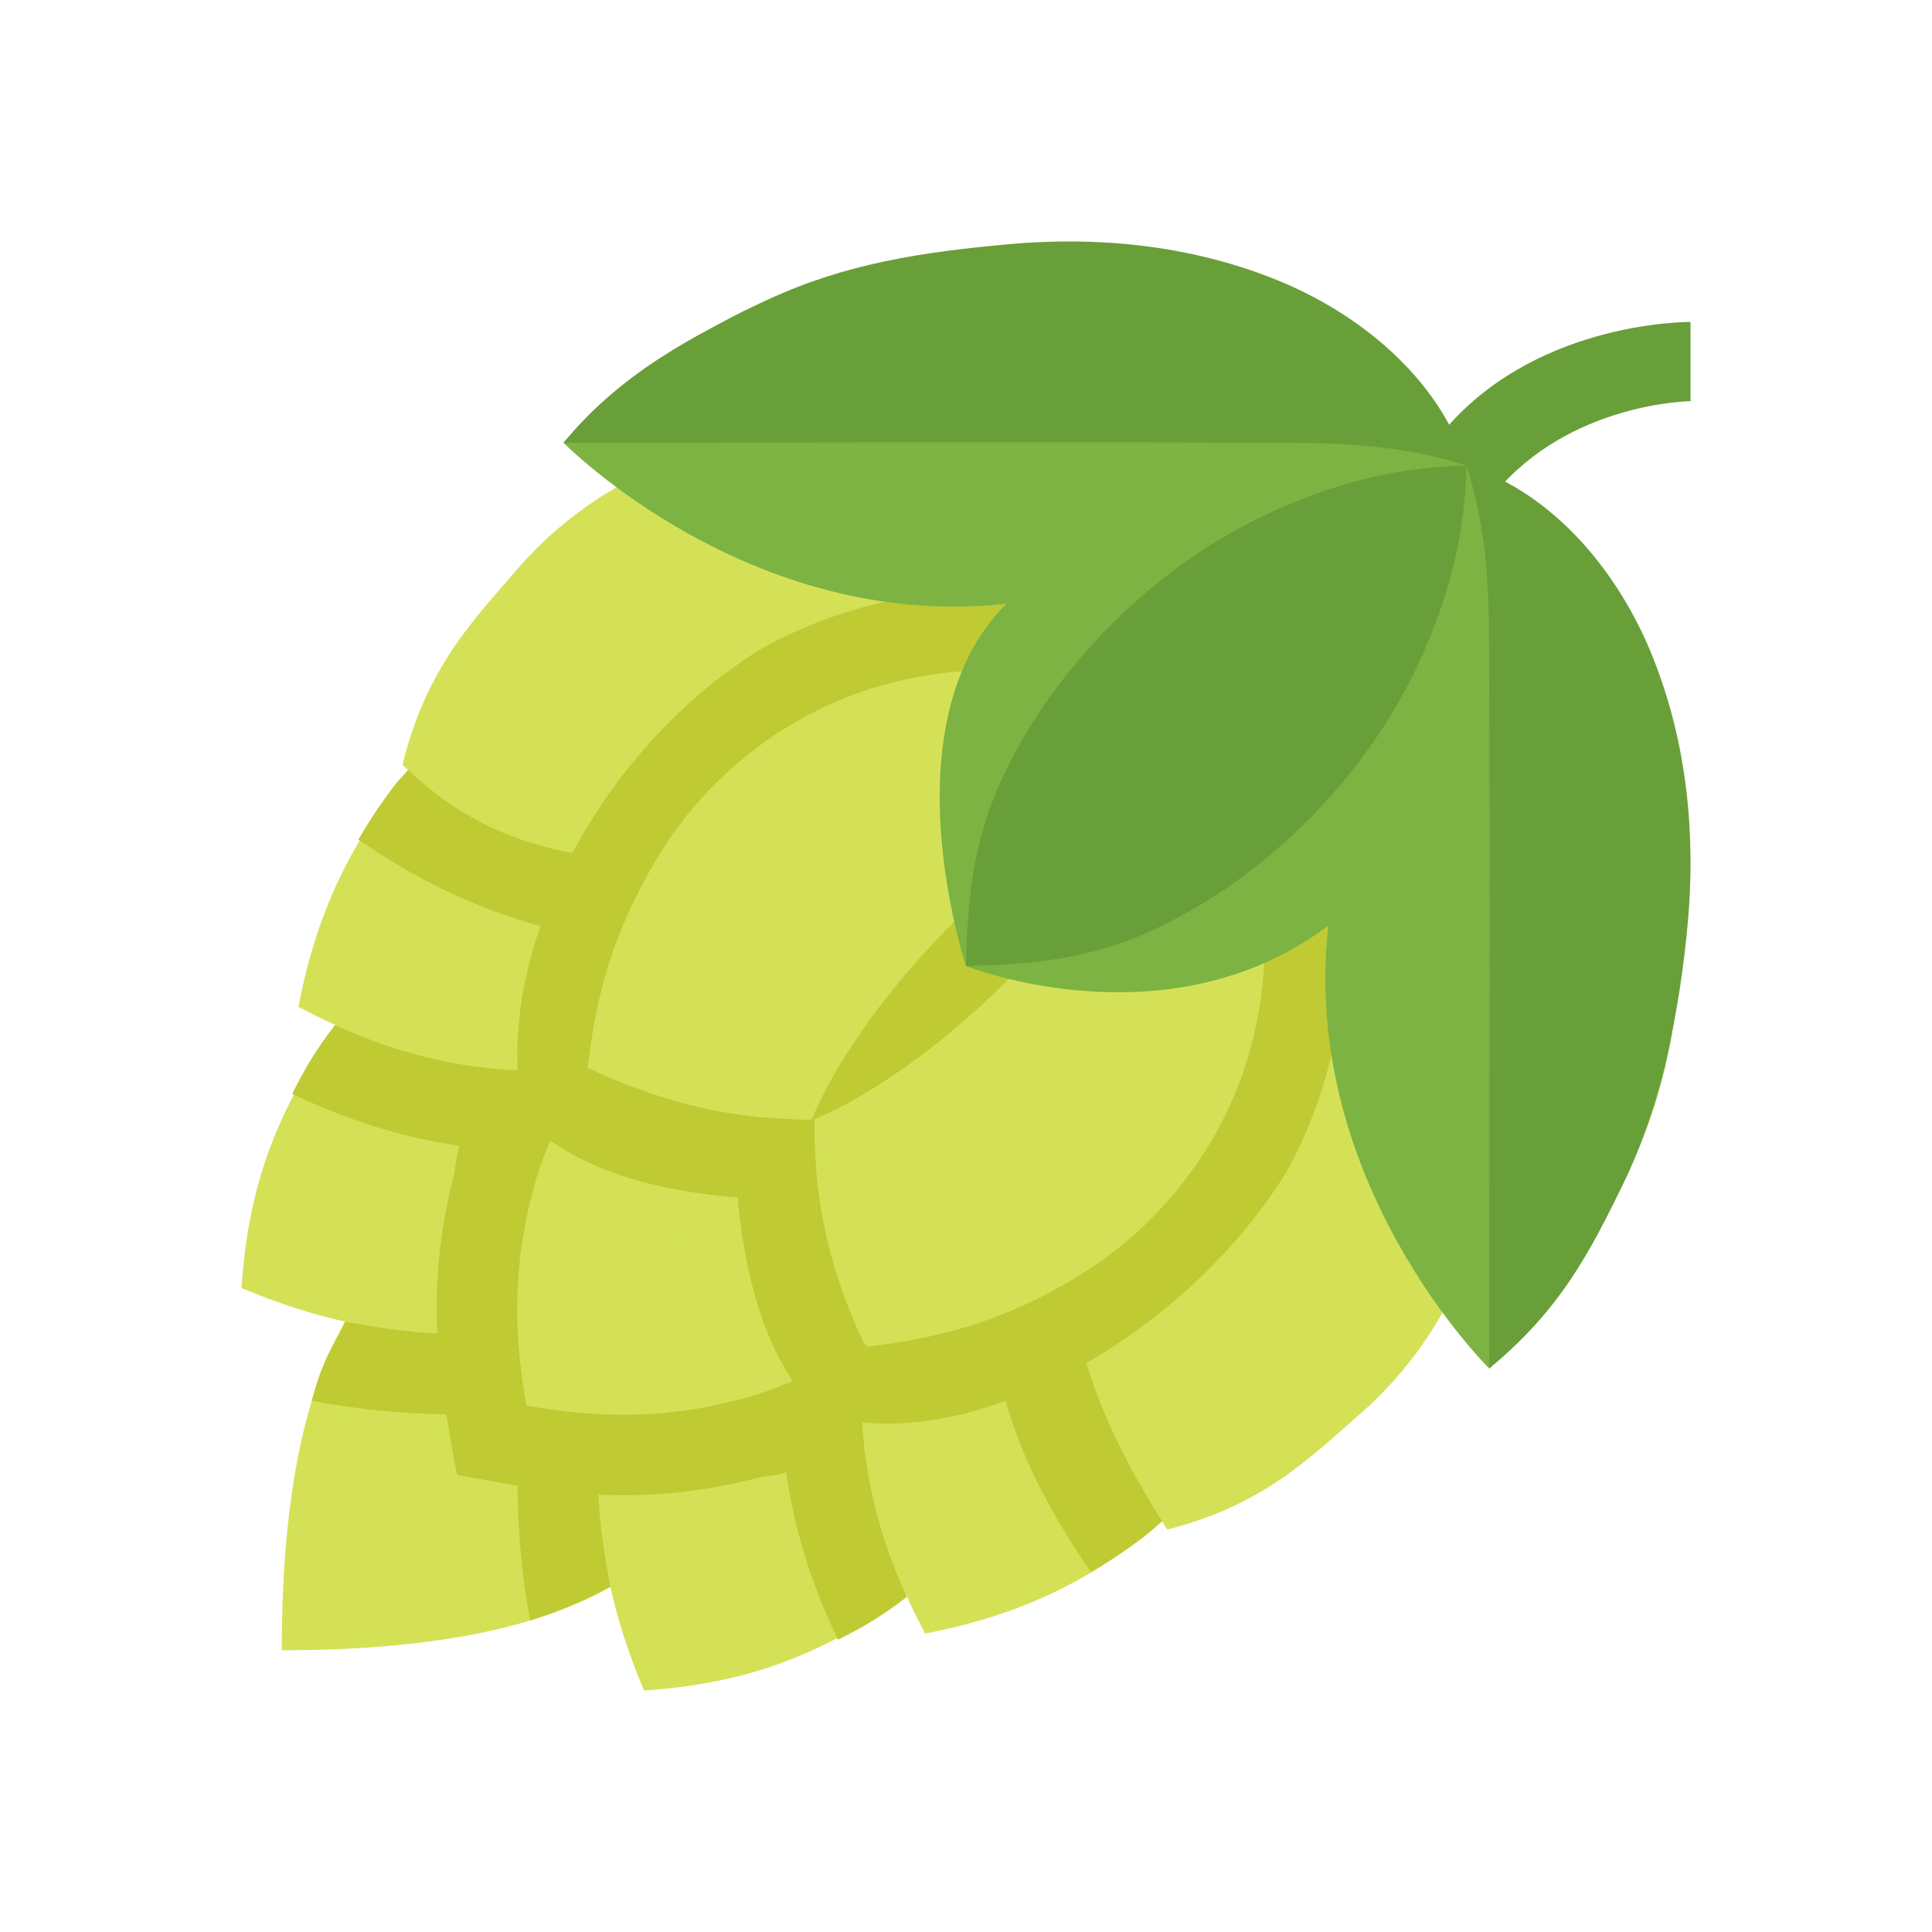
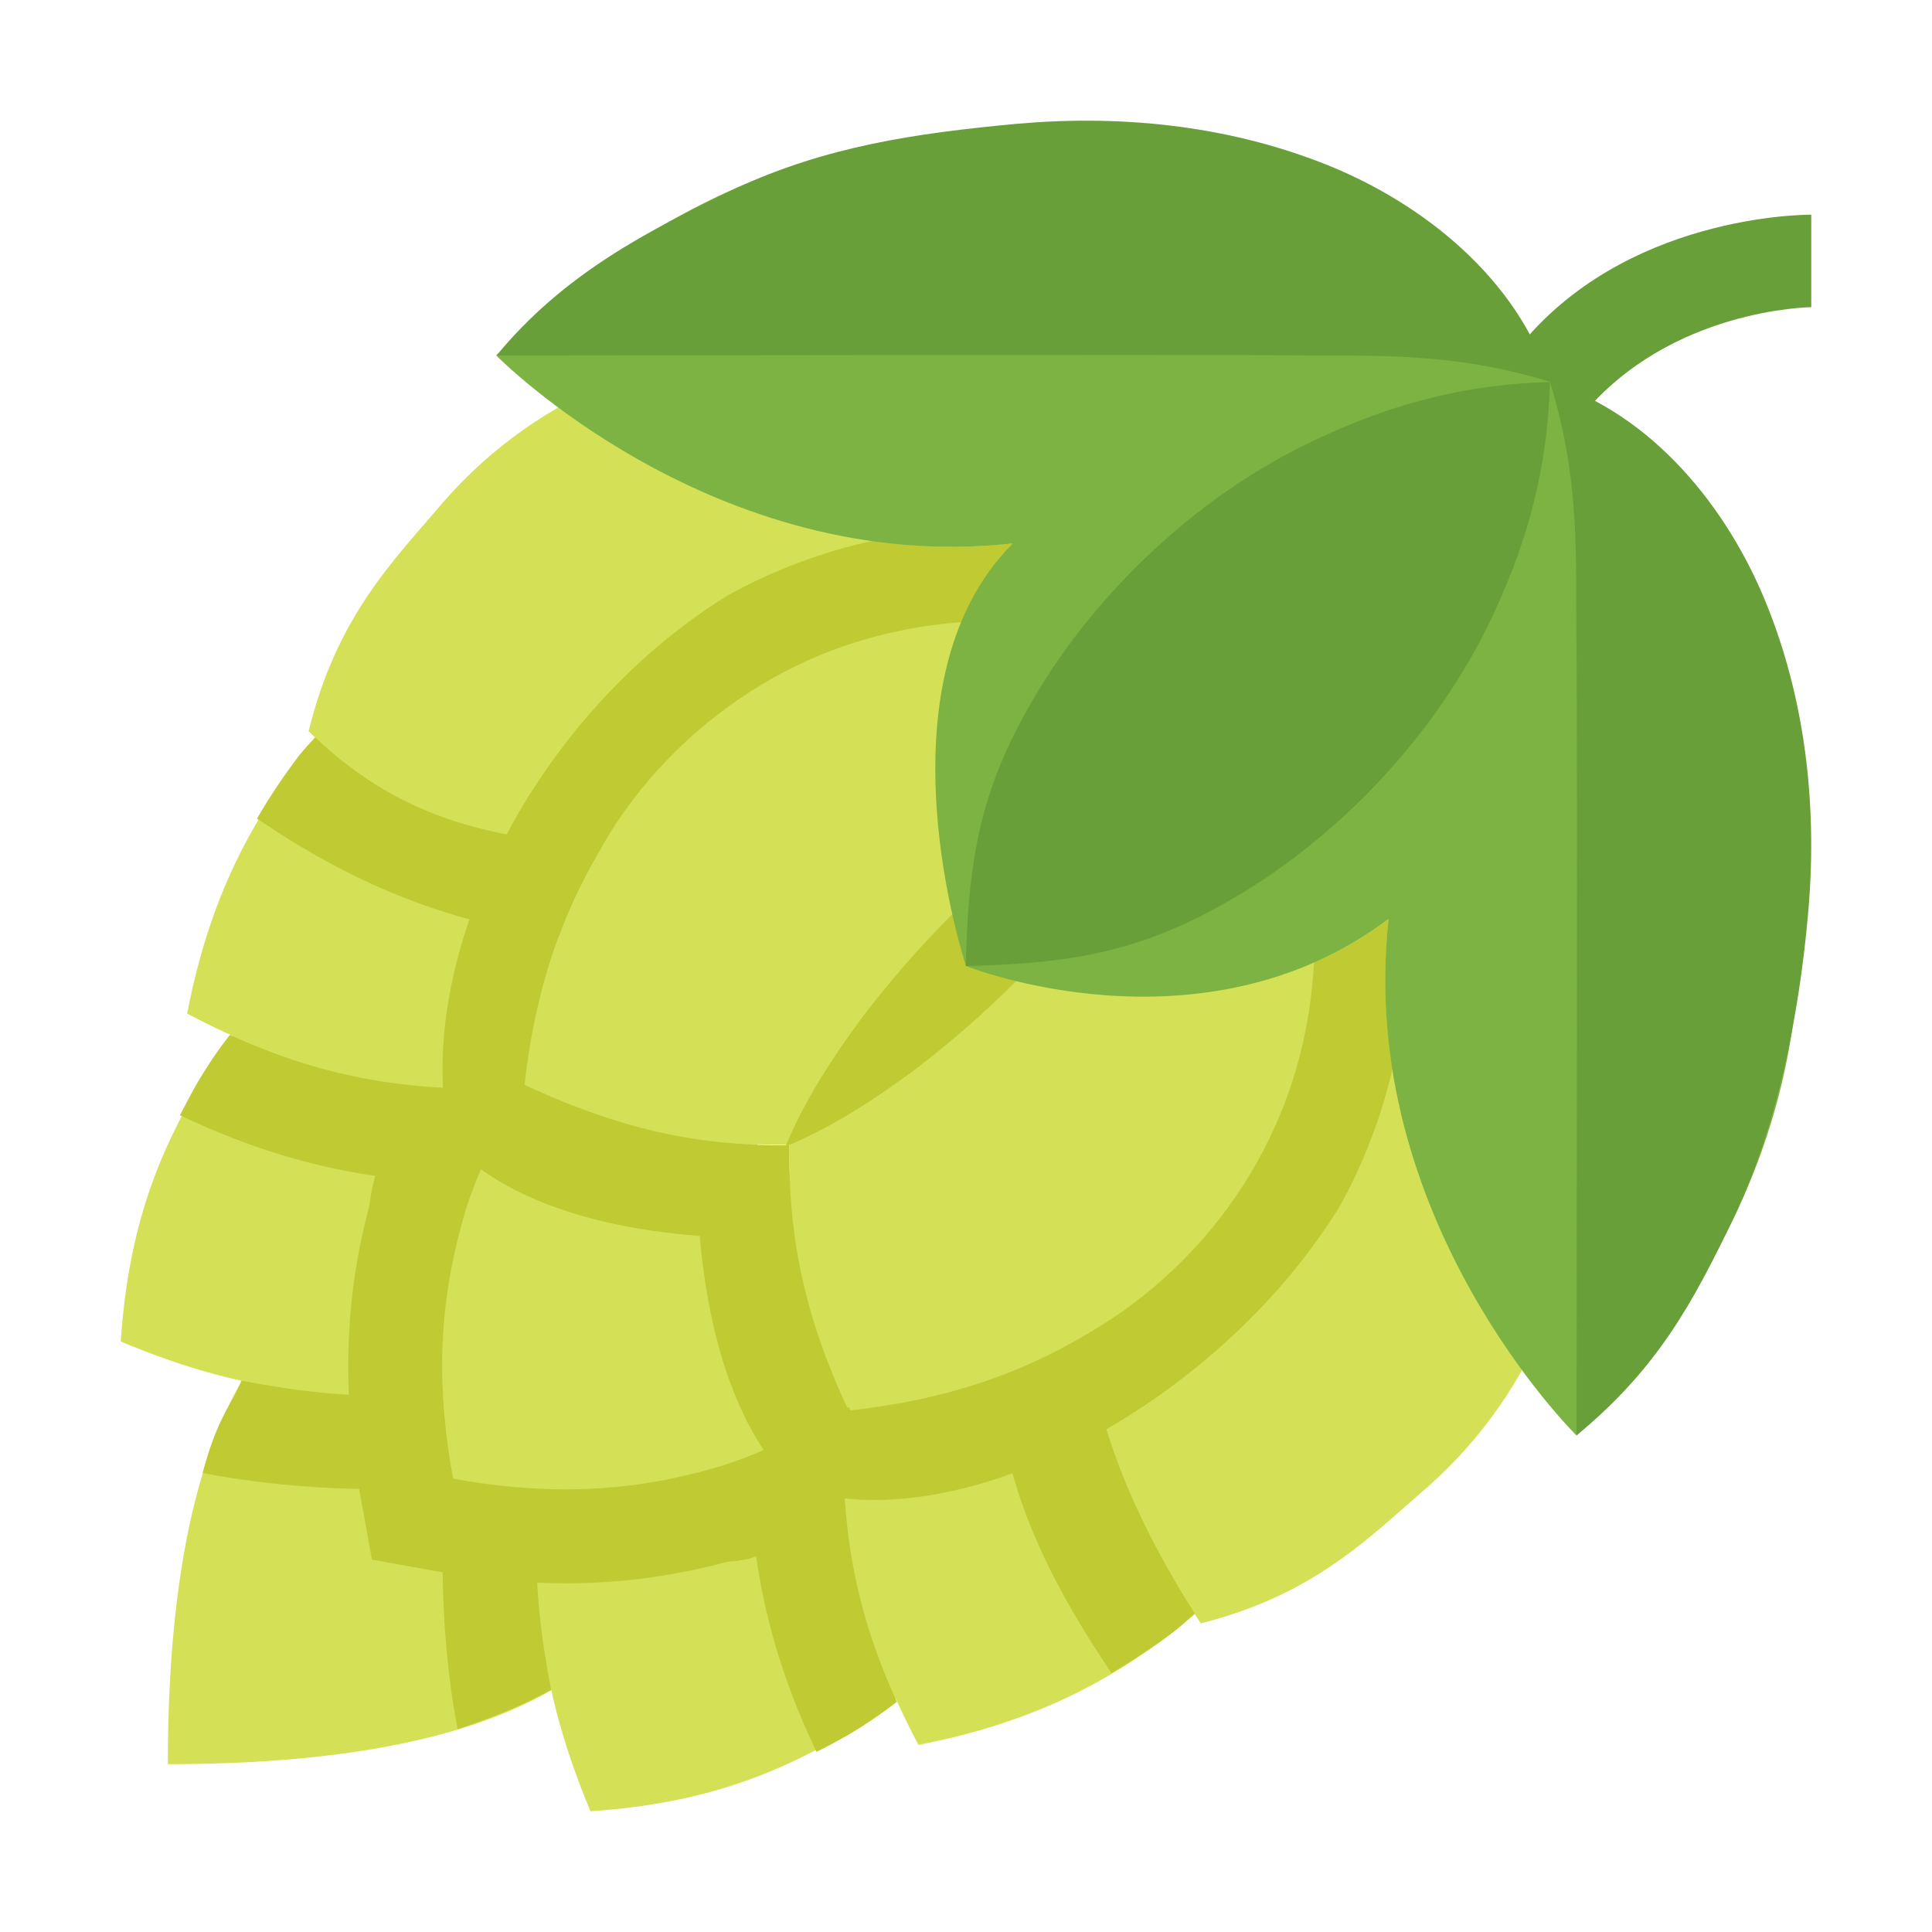
- <svg xmlns="http://www.w3.org/2000/svg" width="800px" height="800px" viewBox="0 0 1024 1024" class="icon" version="1.1">
-   <path d="M149.333 874.667c0-149.333 41.728-189.909 62.955-211.477a195.093 195.093 0 0 1 79.979-48.405c32.96-9.792 70.251-15.296 122.624-5.739 9.579 52.352 4.096 89.643-5.739 122.624a193.835 193.835 0 0 1-48.405 79.979C339.243 832.896 298.667 874.667 149.333 874.667z" fill="#D4E157" />
-   <path d="M128 682.667c3.499-53.397 18.133-86.827 35.904-117.184a206.293 206.293 0 0 1 67.349-68.288 203.435 203.435 0 0 1 91.029-30.101c35.072-2.411 73.323 0.32 122.795 21.227-3.371 53.632-17.941 89.088-35.755 119.381a203.413 203.413 0 0 1-67.52 68.011 206.208 206.208 0 0 1-91.179 29.824C215.552 707.968 177.344 703.339 128 682.667z" fill="#D4E157" />
-   <path d="M341.333 896c-20.672-49.344-25.323-87.573-22.912-122.645a206.144 206.144 0 0 1 29.845-91.136 203.477 203.477 0 0 1 68.011-67.541c30.315-17.835 65.771-32.405 119.381-35.776 20.885 49.472 23.616 87.744 21.205 122.816a204.736 204.736 0 0 1-30.08 91.029 206.869 206.869 0 0 1-68.288 67.349C428.16 877.824 394.709 892.501 341.333 896z" fill="#D4E157" />
-   <path d="M490.347 865.813c-25.429-47.723-31.808-86.379-32.789-122.347-0.32-35.755 7.467-67.541 21.141-96.555a215.317 215.317 0 0 1 61.653-77.205c28.608-21.845 62.677-41.109 116.096-51.136 25.664 47.829 32.085 86.485 33.045 122.496a215.36 215.36 0 0 1-21.419 96.427 218.496 218.496 0 0 1-61.867 77.077c-28.672 21.824-62.699 41.045-115.861 51.243zM213.333 405.333c12.821-52.544 38.677-77.632 61.547-104.512a203.605 203.605 0 0 1 78.443-55.339 200.875 200.875 0 0 1 95.104-12.885c35.029 4.203 72.299 14.165 117.44 44.331-12.715 52.779-33.344 85.397-56.192 112.235a200.789 200.789 0 0 1-78.571 55.104 204.373 204.373 0 0 1-95.211 12.587C300.885 452.651 256 448 213.333 405.333z" fill="#D4E157" />
-   <path d="M618.667 810.667c-29.205-44.843-46.272-87.189-50.24-122.133a207.189 207.189 0 0 1 12.907-95.083 203.371 203.371 0 0 1 54.741-78.677c26.581-22.955 58.837-43.691 110.955-56.661 29.461 44.885 39.083 82.048 43.029 116.928a203.733 203.733 0 0 1-13.184 94.912 206.336 206.336 0 0 1-55.019 78.613C695.232 771.541 670.549 797.632 618.667 810.667z" fill="#D4E157" />
-   <path d="M458.091 712.448c-22.784-48.64-27.115-87.04-26.197-122.496a210.709 210.709 0 0 1 26.069-93.419 207.531 207.531 0 0 1 65.344-71.616c29.589-19.541 64.491-36.075 118.08-42.304 23.04 48.789 27.413 87.168 26.453 122.624a208.875 208.875 0 0 1-26.325 93.312 210.944 210.944 0 0 1-65.579 71.467c-29.653 19.477-64.533 36.117-117.845 42.432z" fill="#D4E157" />
-   <path d="M311.531 565.824c5.995-53.931 22.443-89.131 41.792-119.019a208.128 208.128 0 0 1 71.275-65.899 205.291 205.291 0 0 1 93.504-26.005c35.584-0.704 74.197 4.011 123.264 27.669-5.824 54.229-22.208 89.472-41.621 119.296a205.141 205.141 0 0 1-71.467 65.664 207.701 207.701 0 0 1-93.611 25.707c-35.584 0.683-74.155-3.968-123.136-27.413z" fill="#D4E157" />
-   <path d="M158.165 533.632c10.176-53.12 29.44-87.189 51.307-115.861a218.645 218.645 0 0 1 77.035-61.909 216.085 216.085 0 0 1 96.448-21.397c36.011 0.939 74.667 7.381 122.496 33.045-10.027 53.397-29.291 87.509-51.136 116.096a216.32 216.32 0 0 1-77.205 61.696 218.453 218.453 0 0 1-96.597 21.099c-35.989-0.981-74.624-7.381-122.347-32.768z" fill="#D4E157" />
-   <path d="M456.341 742.827c-0.149-10.475 0.555-20.587 1.749-30.379a197.269 197.269 0 0 1-55.701 27.584 245.504 245.504 0 0 1-81.963 9.877c-0.939 4.821-1.515 9.899-2.112 14.912 32.533 12.011 75.541 22.08 95.915 16.256 0.832-0.299 1.643-0.533 2.453-0.768 3.627 25.323 11.243 54.891 27.477 88.789 5.333-2.667 10.517-5.44 15.488-8.32 7.531-4.501 14.507-9.301 21.035-14.4-18.112-39.296-23.317-72.427-24.341-103.552zM274.069 703.552a244.843 244.843 0 0 1 9.856-81.963 196.992 196.992 0 0 1 27.605-55.744c-9.813 1.259-19.947 1.963-30.4 1.792-31.125-1.045-64.277-6.251-103.552-24.384a213.013 213.013 0 0 0-14.4 21.035c-2.88 4.949-5.632 10.219-8.32 15.488 34.005 16.277 63.637 23.893 88.789 27.499-0.171 0.555-0.363 1.152-0.491 1.685-6.528 22.464-1.259 63.616 12.309 97.216 6.315-0.64 12.544-1.472 18.603-2.624z" fill="#C0CA33" />
-   <path d="M320.576 749.909a310.187 310.187 0 0 1-41.621-4.928c-2.795-15.04-4.267-28.757-4.907-41.557-7.339 1.493-14.827 2.752-22.72 3.349-20.096 1.237-44.651-1.728-68.437-6.315-3.733 10.347-10.453 14.677-17.664 41.941 30.848 6.144 68.075 8.235 88.725 6.955 8.149-0.597 16-1.877 23.872-3.264-1.323 7.637-2.56 15.339-3.157 23.168-1.301 21.099 0.235 58.731 6.4 89.643 21.781-7.381 30.443-11.584 42.432-17.835-4.629-23.765-7.552-48.277-6.272-68.416 0.619-7.893 1.856-15.403 3.349-22.741zM611.115 412.821c-8.917 21.269-20.907 39.445-33.621 56.917a450.709 450.709 0 0 1-42.133 48.491 449.067 449.067 0 0 1-48.448 42.197c-17.451 12.715-35.648 24.683-56.96 33.579 8.853-21.291 20.864-39.531 33.579-56.981a440.256 440.256 0 0 1 42.176-48.448 457.685 457.685 0 0 1 48.469-42.133c17.536-12.715 35.691-24.747 56.939-33.621zM346.837 457.323c-3.669-0.192-7.211-0.085-10.944-0.448-34.197-4.096-77.781-8.896-119.552-48.832-2.517 2.795-5.077 5.461-7.488 8.491-6.635 8.832-13.013 18.261-18.944 28.544l5.035 3.328c54.229 35.989 98.667 45.995 131.947 50.325 5.76-15.445 12.544-28.971 19.947-41.408zM566.293 687.232c-0.384-3.712-24.981 13.099-40.427 18.987 4.373 33.259 13.035 67.968 48.875 122.005l3.328 5.035c10.219-5.995 19.712-12.331 28.501-19.008 3.307-2.581 6.251-5.355 9.28-8.107-24.363-38.315-39.787-74.688-45.653-106.027a40.213 40.213 0 0 1-3.904-12.885z" fill="#C0CA33" />
-   <path d="M704 490.667a169.813 169.813 0 0 1-33.941 19.755c-1.835 33.877-10.859 63.68-25.707 90.261a207.787 207.787 0 0 1-65.899 71.275c-29.867 19.413-65.067 35.84-119.019 41.813-0.235-0.469-0.384-0.939-0.619-1.387-0.256 0-0.469 0.085-0.725 0.085-22.101-47.168-26.773-84.629-26.219-119.211-18.603 0.213-38.08-1.237-59.435-5.952l-2.773-0.64a268.949 268.949 0 0 1-14.507-3.904c-1.579-0.448-3.157-0.96-4.757-1.429a283.392 283.392 0 0 1-14.016-4.885c-1.728-0.64-3.413-1.259-5.184-1.963-6.4-2.539-12.928-5.333-19.712-8.576 5.995-53.931 22.443-89.131 41.792-119.019a208.128 208.128 0 0 1 71.275-65.899c25.344-14.123 53.675-22.827 85.525-25.237 5.44-13.077 12.8-25.301 23.253-35.755a253.525 253.525 0 0 1-63.573-1.195 246.4 246.4 0 0 0-65.941 24.832c-91.819 56.853-144.896 170.411-125.76 249.408 29.248 29.269 75.435 38.699 112.896 41.643 3.392 37.888 13.525 84.779 42.816 114.069 72.661 25.451 190.997-35.499 247.893-127.296 11.008-19.691 18.837-40.619 24.107-62.571A255.232 255.232 0 0 1 704 490.667z" fill="#C0CA33" />
-   <path d="M431.787 769.344c0-16.213 2.347-31.808 6.635-46.485a200.789 200.789 0 0 1-37.077 16.235c-20.992 6.251-43.776 10.752-71.061 10.752-15.488 0-32.427-1.451-51.307-4.864-9.387-52.139-3.861-89.387 5.909-122.389 3.413-10.731 7.723-20.523 12.459-29.931-6.357 0.789-12.8 1.344-19.392 1.344-9.195 0-18.155-0.853-26.859-2.368-2.411 5.952-4.907 11.861-6.891 18.069-9.685 32.64-18.987 77.568-7.232 142.848l5.248 29.163 29.184 5.269c20.651 3.712 39.893 5.525 58.859 5.525 28.075 0 54.528-3.989 83.221-12.523 6.357-2.027 12.395-4.565 18.453-7.019-0.021-1.216-0.149-2.411-0.149-3.627z" fill="#C0CA33" />
-   <path d="M789.333 725.312S688.896 626.603 704 490.667c-85.333 64-192 21.333-192 21.333s-42.667-128 21.333-192c-135.915 15.083-234.667-85.355-234.667-85.355 150.997-150.976 345.173-121.365 478.635 12.053 133.397 133.419 163.008 327.616 12.032 478.613z" fill="#7CB342" />
-   <path d="M792.128 261.568l-29.717-29.717C810.667 170.667 893.035 170.645 896 170.645v42.005c-0.448 0-64 0.683-103.872 48.917z" fill="#689F38" />
-   <path d="M777.301 246.699c-1.173 44.181-12.651 77.995-27.221 108.693-14.763 30.528-34.197 56.427-56.683 79.189-22.677 22.656-48.533 42.048-79.061 56.853-30.72 14.635-58.027 19.584-102.336 20.565 1.003-44.331 5.909-71.637 20.544-102.315 14.805-30.485 34.219-56.384 56.853-79.04 22.763-22.528 48.661-41.941 79.189-56.704 30.656-14.613 64.491-26.091 108.715-27.243zM298.667 234.645c30.549-36.949 68.117-56.448 108.715-75.968 40.853-19.008 81.152-25.045 127.317-29.248 46.037-4.16 94.869 0.192 140.544 18.368 45.12 17.877 87.509 52.672 102.037 98.901-45.675-14.208-82.795-11.52-120.363-12.053-37.269-0.491-358.251 0-358.251 0zM789.333 725.312s0.448-321.003 0-358.293c-0.533-37.547 2.176-74.667-12.032-120.32 46.208 14.528 81.003 56.875 98.88 102.016 18.219 45.696 22.571 94.507 18.368 140.544-4.203 46.208-13.909 94.613-32.96 135.467-19.456 40.619-35.307 70.016-72.256 100.587z" fill="#689F38" />
+ <svg xmlns="http://www.w3.org/2000/svg" version="1.1" id="Layer_1" x="0px" y="0px" viewBox="0 0 800 800" style="enable-background:new 0 0 800 800;" xml:space="preserve">
+   <style type="text/css">
+ 	.st0{fill:#D4E157;}
+ 	.st1{fill:#C0CA33;}
+ 	.st2{fill:#7CB342;}
+ 	.st3{fill:#689F38;}
+ </style>
+   <path class="st0" d="M69.5,730.5c0-136.1,38-173.1,57.4-192.7c20.4-20.4,45.4-35.5,72.9-44.1c30-8.9,64-13.9,111.8-5.2  c8.7,47.7,3.7,81.7-5.2,111.8c-8.5,27.5-23.7,52.6-44.1,72.9C242.5,692.5,205.6,730.5,69.5,730.5z" />
+   <path class="st0" d="M50,555.5c3.2-48.7,16.5-79.1,32.7-106.8c15.3-25.3,36.3-46.6,61.4-62.2c25.1-15.6,53.5-25,83-27.4  c32-2.2,66.8,0.3,111.9,19.3c-3.1,48.9-16.4,81.2-32.6,108.8c-15.3,25.3-36.4,46.5-61.5,62c-25.2,15.5-53.6,24.8-83.1,27.2  C129.8,578.6,95,574.4,50,555.5z" />
+   <path class="st0" d="M244.5,750c-18.8-45-23.1-79.8-20.9-111.8c2.4-29.4,11.7-57.9,27.2-83.1c15.5-25.2,36.7-46.3,62-61.6  c27.6-16.3,59.9-29.5,108.8-32.6c19,45.1,21.5,80,19.3,111.9c-2.4,29.4-11.8,57.9-27.4,83c-15.7,25.1-37,46.1-62.2,61.4  C323.6,733.4,293.1,746.8,244.5,750z" />
+   <path class="st0" d="M380.3,722.5c-23.2-43.5-29-78.7-29.9-111.5c-0.3-32.6,6.8-61.6,19.3-88c13-27.5,32.3-51.6,56.2-70.4  c26.1-19.9,57.1-37.5,105.8-46.6c23.4,43.6,29.2,78.8,30.1,111.6c0.4,30.4-6.3,60.5-19.5,87.9c-13.2,27.4-32.5,51.4-56.4,70.2  C459.7,695.7,428.7,713.2,380.3,722.5L380.3,722.5z M127.8,302.8c11.7-47.9,35.3-70.8,56.1-95.3c19.5-22.3,44-39.6,71.5-50.4  c27.5-10.9,57.3-14.9,86.7-11.7c31.9,3.8,65.9,12.9,107,40.4c-11.6,48.1-30.4,77.8-51.2,102.3c-19.5,22.3-44,39.5-71.6,50.2  c-27.6,10.7-57.3,14.6-86.8,11.5C207.6,345.9,166.7,341.7,127.8,302.8z" />
+   <path class="st0" d="M497.2,672.2c-26.6-40.9-42.2-79.5-45.8-111.3c-2.9-29.4,1.1-59.1,11.8-86.7c10.7-27.5,27.8-52.1,49.9-71.7  c24.2-20.9,53.6-39.8,101.1-51.6c26.9,40.9,35.6,74.8,39.2,106.6c2.9,29.4-1.2,59-12,86.5c-10.9,27.5-28,52-50.1,71.6  C567,636.5,544.5,660.3,497.2,672.2z" />
+   <path class="st0" d="M350.9,582.7c-20.8-44.3-24.7-79.3-23.9-111.6c1.2-29.8,9.3-59,23.8-85.1c14.4-26.2,34.8-48.5,59.6-65.3  c27-17.8,58.8-32.9,107.6-38.6c21,44.5,25,79.4,24.1,111.8c-1.2,29.8-9.4,59-24,85c-14.6,26.1-35.1,48.4-59.8,65.1  C431.2,561.8,399.5,576.9,350.9,582.7L350.9,582.7z" />
+   <path class="st0" d="M217.3,449.1c5.5-49.2,20.5-81.2,38.1-108.5c16.6-24.9,38.9-45.4,65-60.1c26.1-14.6,55.3-22.7,85.2-23.7  c32.4-0.6,67.6,3.7,112.3,25.2c-5.3,49.4-20.2,81.5-37.9,108.7c-16.6,24.9-38.9,45.4-65.1,59.8c-26.2,14.4-55.4,22.5-85.3,23.4  C297.1,474.7,261.9,470.4,217.3,449.1L217.3,449.1z" />
+   <path class="st0" d="M77.5,419.7c9.3-48.4,26.8-79.5,46.8-105.6c18.8-23.9,42.8-43.2,70.2-56.4c27.4-13.2,57.5-19.9,87.9-19.5  c32.8,0.9,68.1,6.7,111.6,30.1c-9.1,48.7-26.7,79.8-46.6,105.8c-18.8,23.9-42.9,43.2-70.4,56.2c-27.5,13.1-57.6,19.6-88,19.2  C156.2,448.7,121,442.9,77.5,419.7L77.5,419.7z" />
+   <path class="st1" d="M349.3,610.4c-0.1-9.5,0.5-18.8,1.6-27.7c-15.5,11-32.6,19.5-50.8,25.1c-24.2,7.2-49.5,10.2-74.7,9  c-0.9,4.4-1.4,9-1.9,13.6c29.7,10.9,68.8,20.1,87.4,14.8c0.8-0.3,1.5-0.5,2.2-0.7c3.3,23.1,10.2,50,25,80.9c4.9-2.4,9.6-5,14.1-7.6  c6.9-4.1,13.2-8.5,19.2-13.1C354.9,668.9,350.2,638.7,349.3,610.4L349.3,610.4z M183.1,574.6c-1.3-25.2,1.8-50.5,9-74.7  c5.6-18.2,14.1-35.3,25.2-50.8c-8.9,1.1-18.2,1.8-27.7,1.6c-28.4-1-58.6-5.7-94.4-22.2c-4.8,6.1-9.1,12.5-13.1,19.2  c-2.6,4.5-5.1,9.3-7.6,14.1c31,14.8,58,21.8,80.9,25.1c-0.2,0.5-0.3,1-0.4,1.5c-5.9,20.5-1.1,58,11.2,88.6  C171.9,576.4,177.6,575.6,183.1,574.6L183.1,574.6z" />
+   <path class="st1" d="M225.5,616.8c-12.7-0.6-25.4-2.1-37.9-4.5c-2.5-13.7-3.9-26.2-4.5-37.9c-6.7,1.4-13.5,2.5-20.7,3.1  c-18.3,1.1-40.7-1.6-62.4-5.8c-3.4,9.4-9.5,13.4-16.1,38.2c28.1,5.6,62,7.5,80.9,6.3c7.4-0.5,14.6-1.7,21.8-3  c-1.2,7-2.3,14-2.9,21.1c-1.2,19.2,0.2,53.5,5.8,81.7c19.9-6.7,27.7-10.6,38.7-16.3c-4.2-21.7-6.9-44-5.7-62.4  C223,630.4,224.2,623.5,225.5,616.8L225.5,616.8z M490.3,309.6c-8.1,19.4-19.1,36-30.6,51.9c-11.7,15.6-24.6,30.4-38.4,44.2  c-13.8,13.9-28.5,26.7-44.2,38.5c-15.9,11.6-32.5,22.5-51.9,30.6c8.1-19.4,19-36,30.6-51.9c11.7-15.6,24.6-30.4,38.4-44.2  c13.8-13.8,28.6-26.7,44.2-38.4C454.4,328.7,471,317.7,490.3,309.6z M249.5,350.2c-3.3-0.2-6.6-0.1-10-0.4  c-31.2-3.7-70.9-8.1-109-44.5c-2.3,2.5-4.6,5-6.8,7.7c-6,8-11.9,16.6-17.3,26l4.6,3c49.4,32.8,89.9,41.9,120.3,45.9  C236.5,373.8,242.7,361.5,249.5,350.2z M449.5,559.7c-0.3-3.4-22.8,11.9-36.8,17.3c4,30.3,11.9,61.9,44.5,111.2l3,4.6  c9.3-5.5,18-11.2,26-17.3c3-2.4,5.7-4.9,8.5-7.4c-22.2-34.9-36.3-68.1-41.6-96.6C451.2,567.8,450,563.8,449.5,559.7L449.5,559.7z" />
+   <path class="st1" d="M575,380.6c-9.6,7.2-20,13.2-30.9,18c-1.7,30.9-9.9,58-23.4,82.3c-14.6,26.1-35.2,48.4-60.1,65  c-27.2,17.7-59.3,32.7-108.5,38.1c-0.2-0.4-0.3-0.9-0.6-1.3c-0.2,0-0.4,0.1-0.7,0.1c-20.1-43-24.4-77.1-23.9-108.6  c-17,0.2-34.7-1.1-54.2-5.4l-2.5-0.6c-4.4-1.1-8.8-2.2-13.2-3.6c-1.4-0.4-2.9-0.9-4.3-1.3c-4.3-1.4-8.6-2.9-12.8-4.5  c-1.6-0.6-3.1-1.1-4.7-1.8c-5.8-2.3-11.8-4.9-18-7.8c5.5-49.2,20.5-81.2,38.1-108.5c16.6-24.9,38.9-45.4,65-60.1  c23.1-12.9,48.9-20.8,77.9-23c5-11.9,11.7-23.1,21.2-32.6c-19.3,2.1-38.7,1.7-57.9-1.1c-21,4.6-41.3,12.2-60.1,22.6  c-83.7,51.8-132.1,155.3-114.6,227.3c26.7,26.7,68.8,35.3,102.9,38c3.1,34.5,12.3,77.3,39,104c66.2,23.2,174.1-32.4,225.9-116  c10-17.9,17.2-37,22-57C573.3,422.2,572.7,401.3,575,380.6z" />
+   <path class="st1" d="M326.9,634.5c0-14.8,2.1-29,6-42.4c-10.7,6.1-22.1,11-33.8,14.8c-19.1,5.7-39.9,9.8-64.8,9.8  c-14.1,0-29.6-1.3-46.8-4.4c-8.6-47.5-3.5-81.5,5.4-111.5c3.1-9.8,7-18.7,11.4-27.3c-5.8,0.7-11.7,1.2-17.7,1.2  c-8.4,0-16.5-0.8-24.5-2.2c-2.2,5.4-4.5,10.8-6.3,16.5c-8.8,29.7-17.3,70.7-6.6,130.2l4.8,26.6l26.6,4.8c18.8,3.4,36.4,5,53.6,5  c25.6,0,49.7-3.6,75.8-11.4c5.8-1.8,11.3-4.2,16.8-6.4C327,636.7,326.9,635.7,326.9,634.5L326.9,634.5z" />
+   <path class="st2" d="M652.8,594.4c0,0-91.5-90-77.8-213.9C497.2,438.9,400,400,400,400s-38.9-116.7,19.4-175  c-123.9,13.7-213.9-77.8-213.9-77.8c137.6-137.6,314.6-110.6,436.2,11C763.4,279.8,790.4,456.8,652.8,594.4L652.8,594.4z" />
+   <path class="st3" d="M655.3,171.8l-27.1-27.1c44-55.8,119.1-55.8,121.8-55.8v38.3C749.6,127.2,691.6,127.8,655.3,171.8z" />
+   <path class="st3" d="M641.8,158.2c-1.1,40.3-11.5,71.1-24.8,99.1c-13.5,27.8-31.2,51.4-51.7,72.2c-20.7,20.6-44.2,38.3-72.1,51.8  c-28,13.3-52.9,17.8-93.3,18.7c0.9-40.4,5.4-65.3,18.7-93.2c13.5-27.8,31.2-51.4,51.8-72c20.7-20.5,44.3-38.2,72.2-51.7  C570.7,169.7,601.5,159.3,641.8,158.2L641.8,158.2z M205.6,147.2c27.8-33.7,62.1-51.4,99.1-69.2c37.2-17.3,74-22.8,116-26.7  c42-3.8,86.5,0.2,128.1,16.7c41.1,16.3,79.8,48,93,90.1c-41.6-12.9-75.5-10.5-109.7-11C498.1,146.8,205.6,147.2,205.6,147.2  L205.6,147.2z M652.8,594.4c0,0,0.4-292.6,0-326.5c-0.5-34.2,2-68.1-11-109.7c42.1,13.2,73.8,51.8,90.1,93  c16.6,41.6,20.6,86.1,16.7,128.1c-3.8,42.1-12.7,86.2-30,123.5C700.9,539.8,686.4,566.6,652.8,594.4z" />
</svg>
